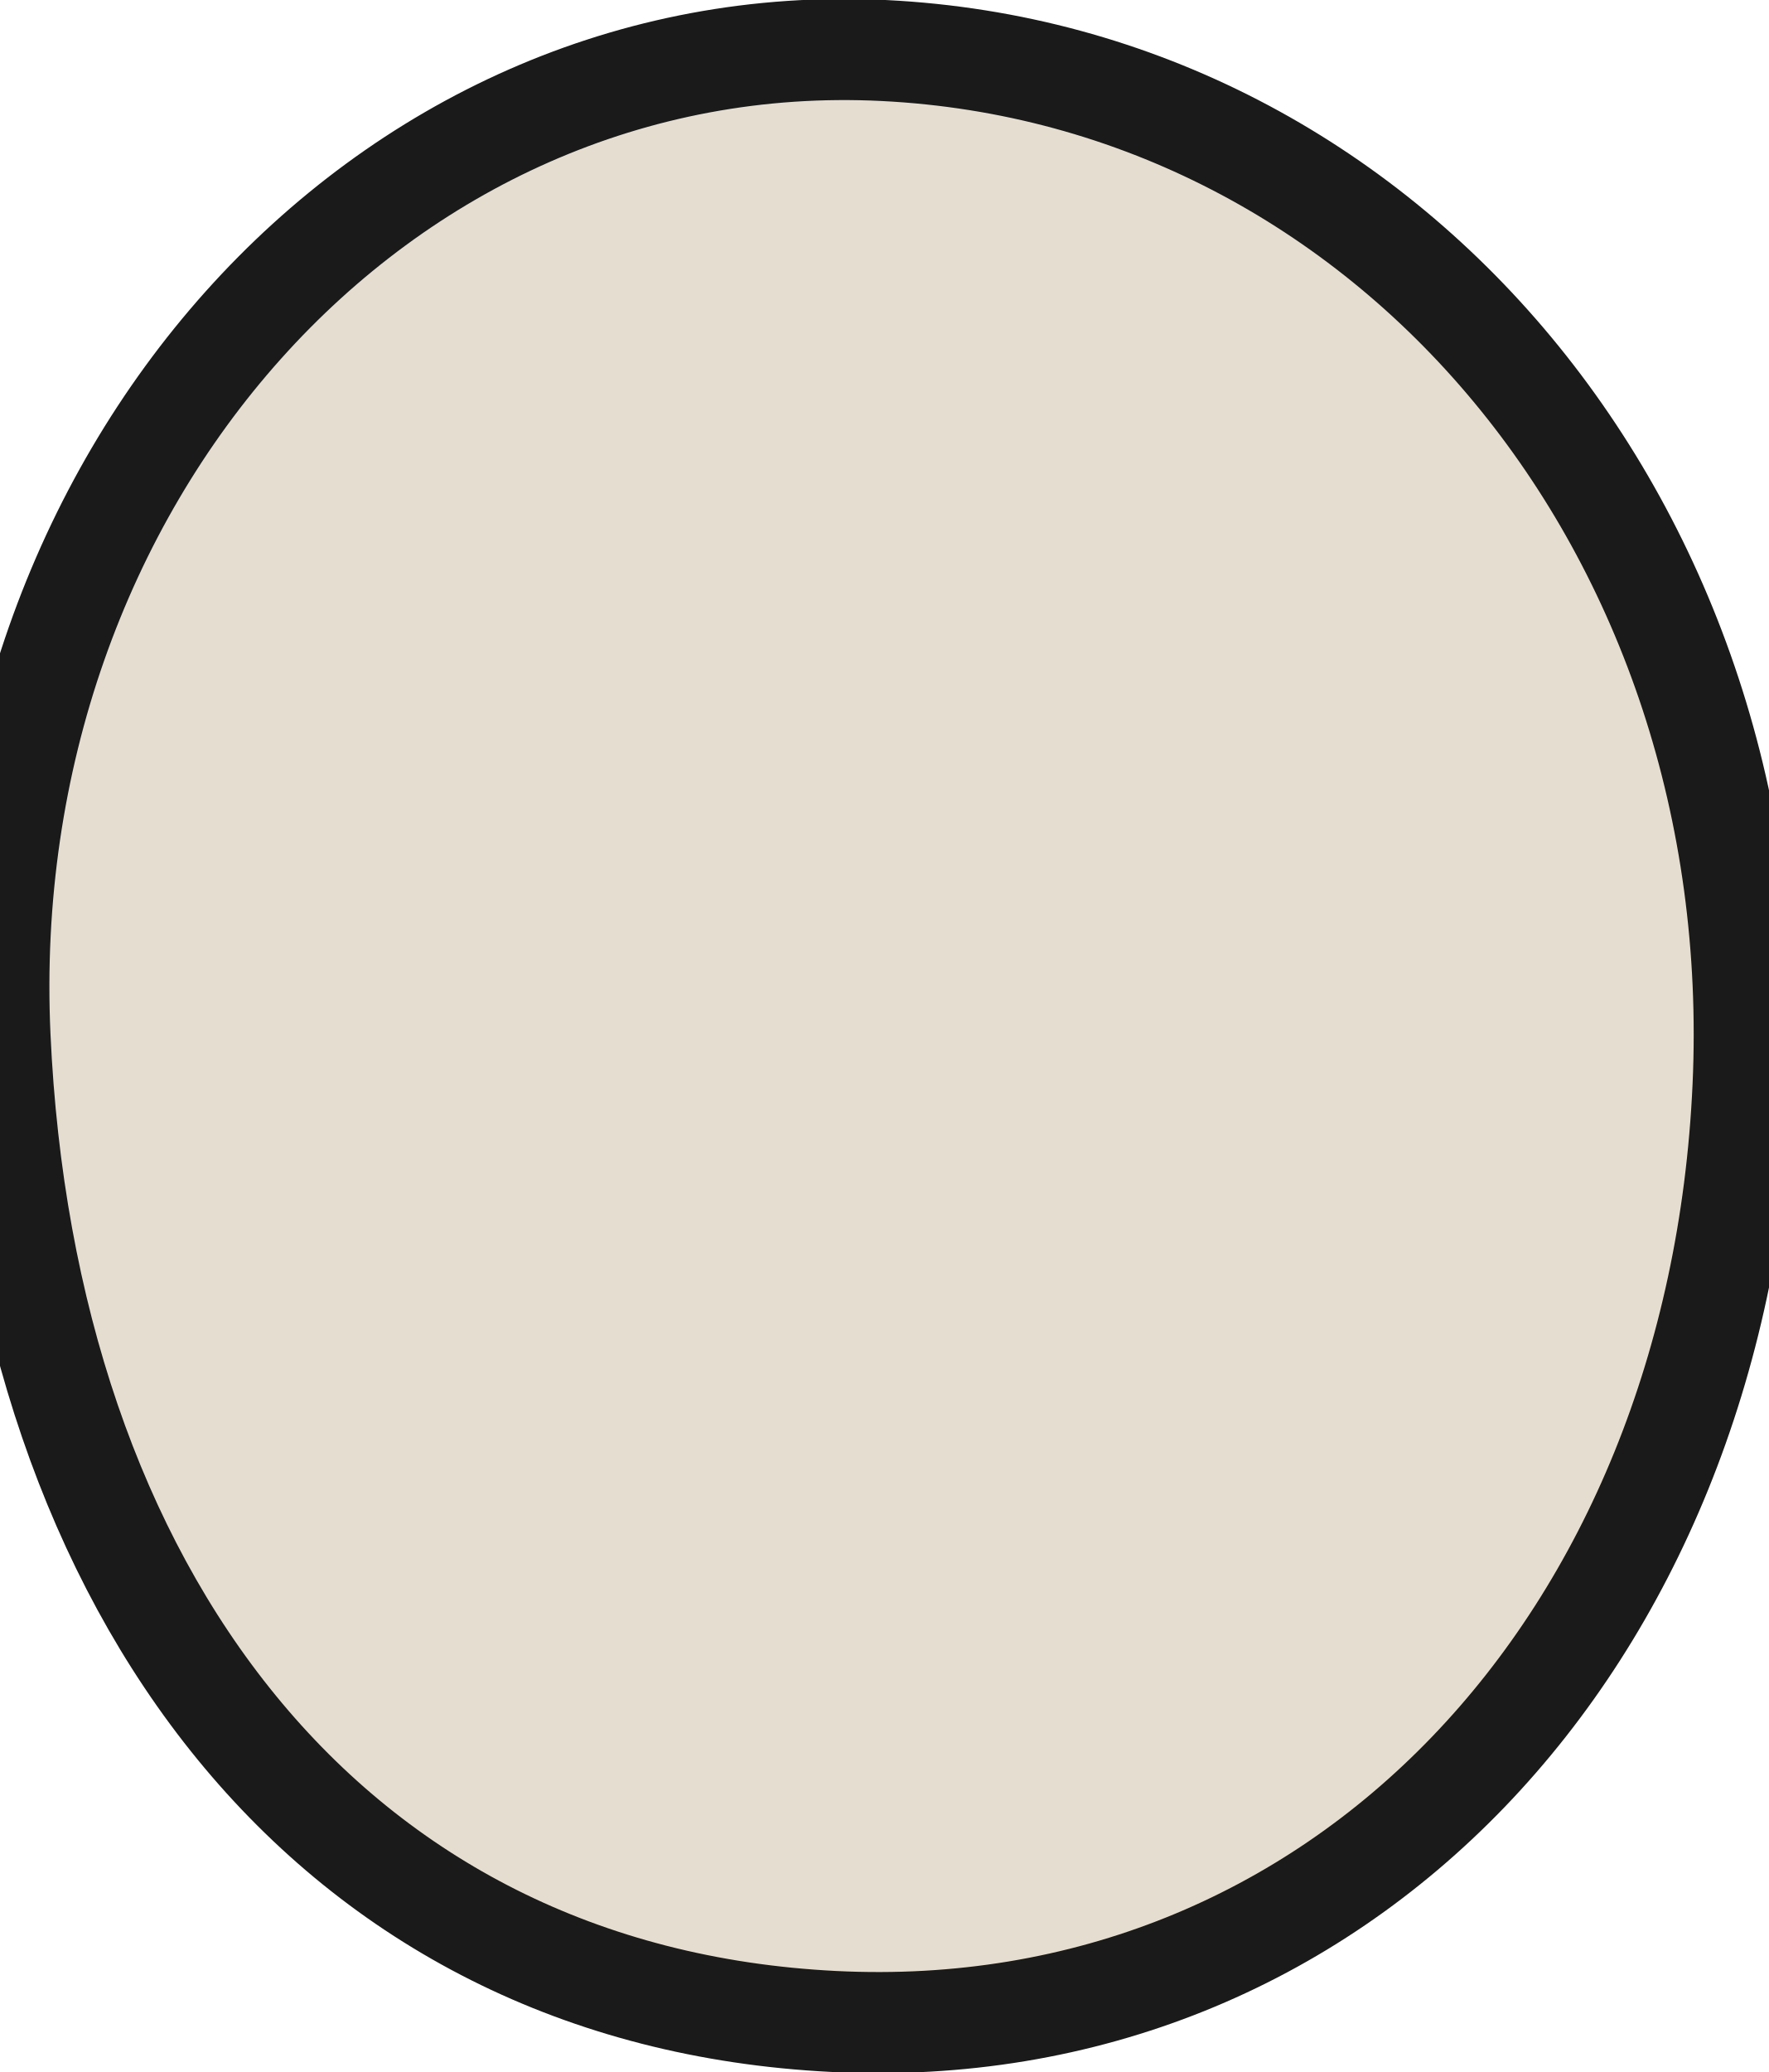
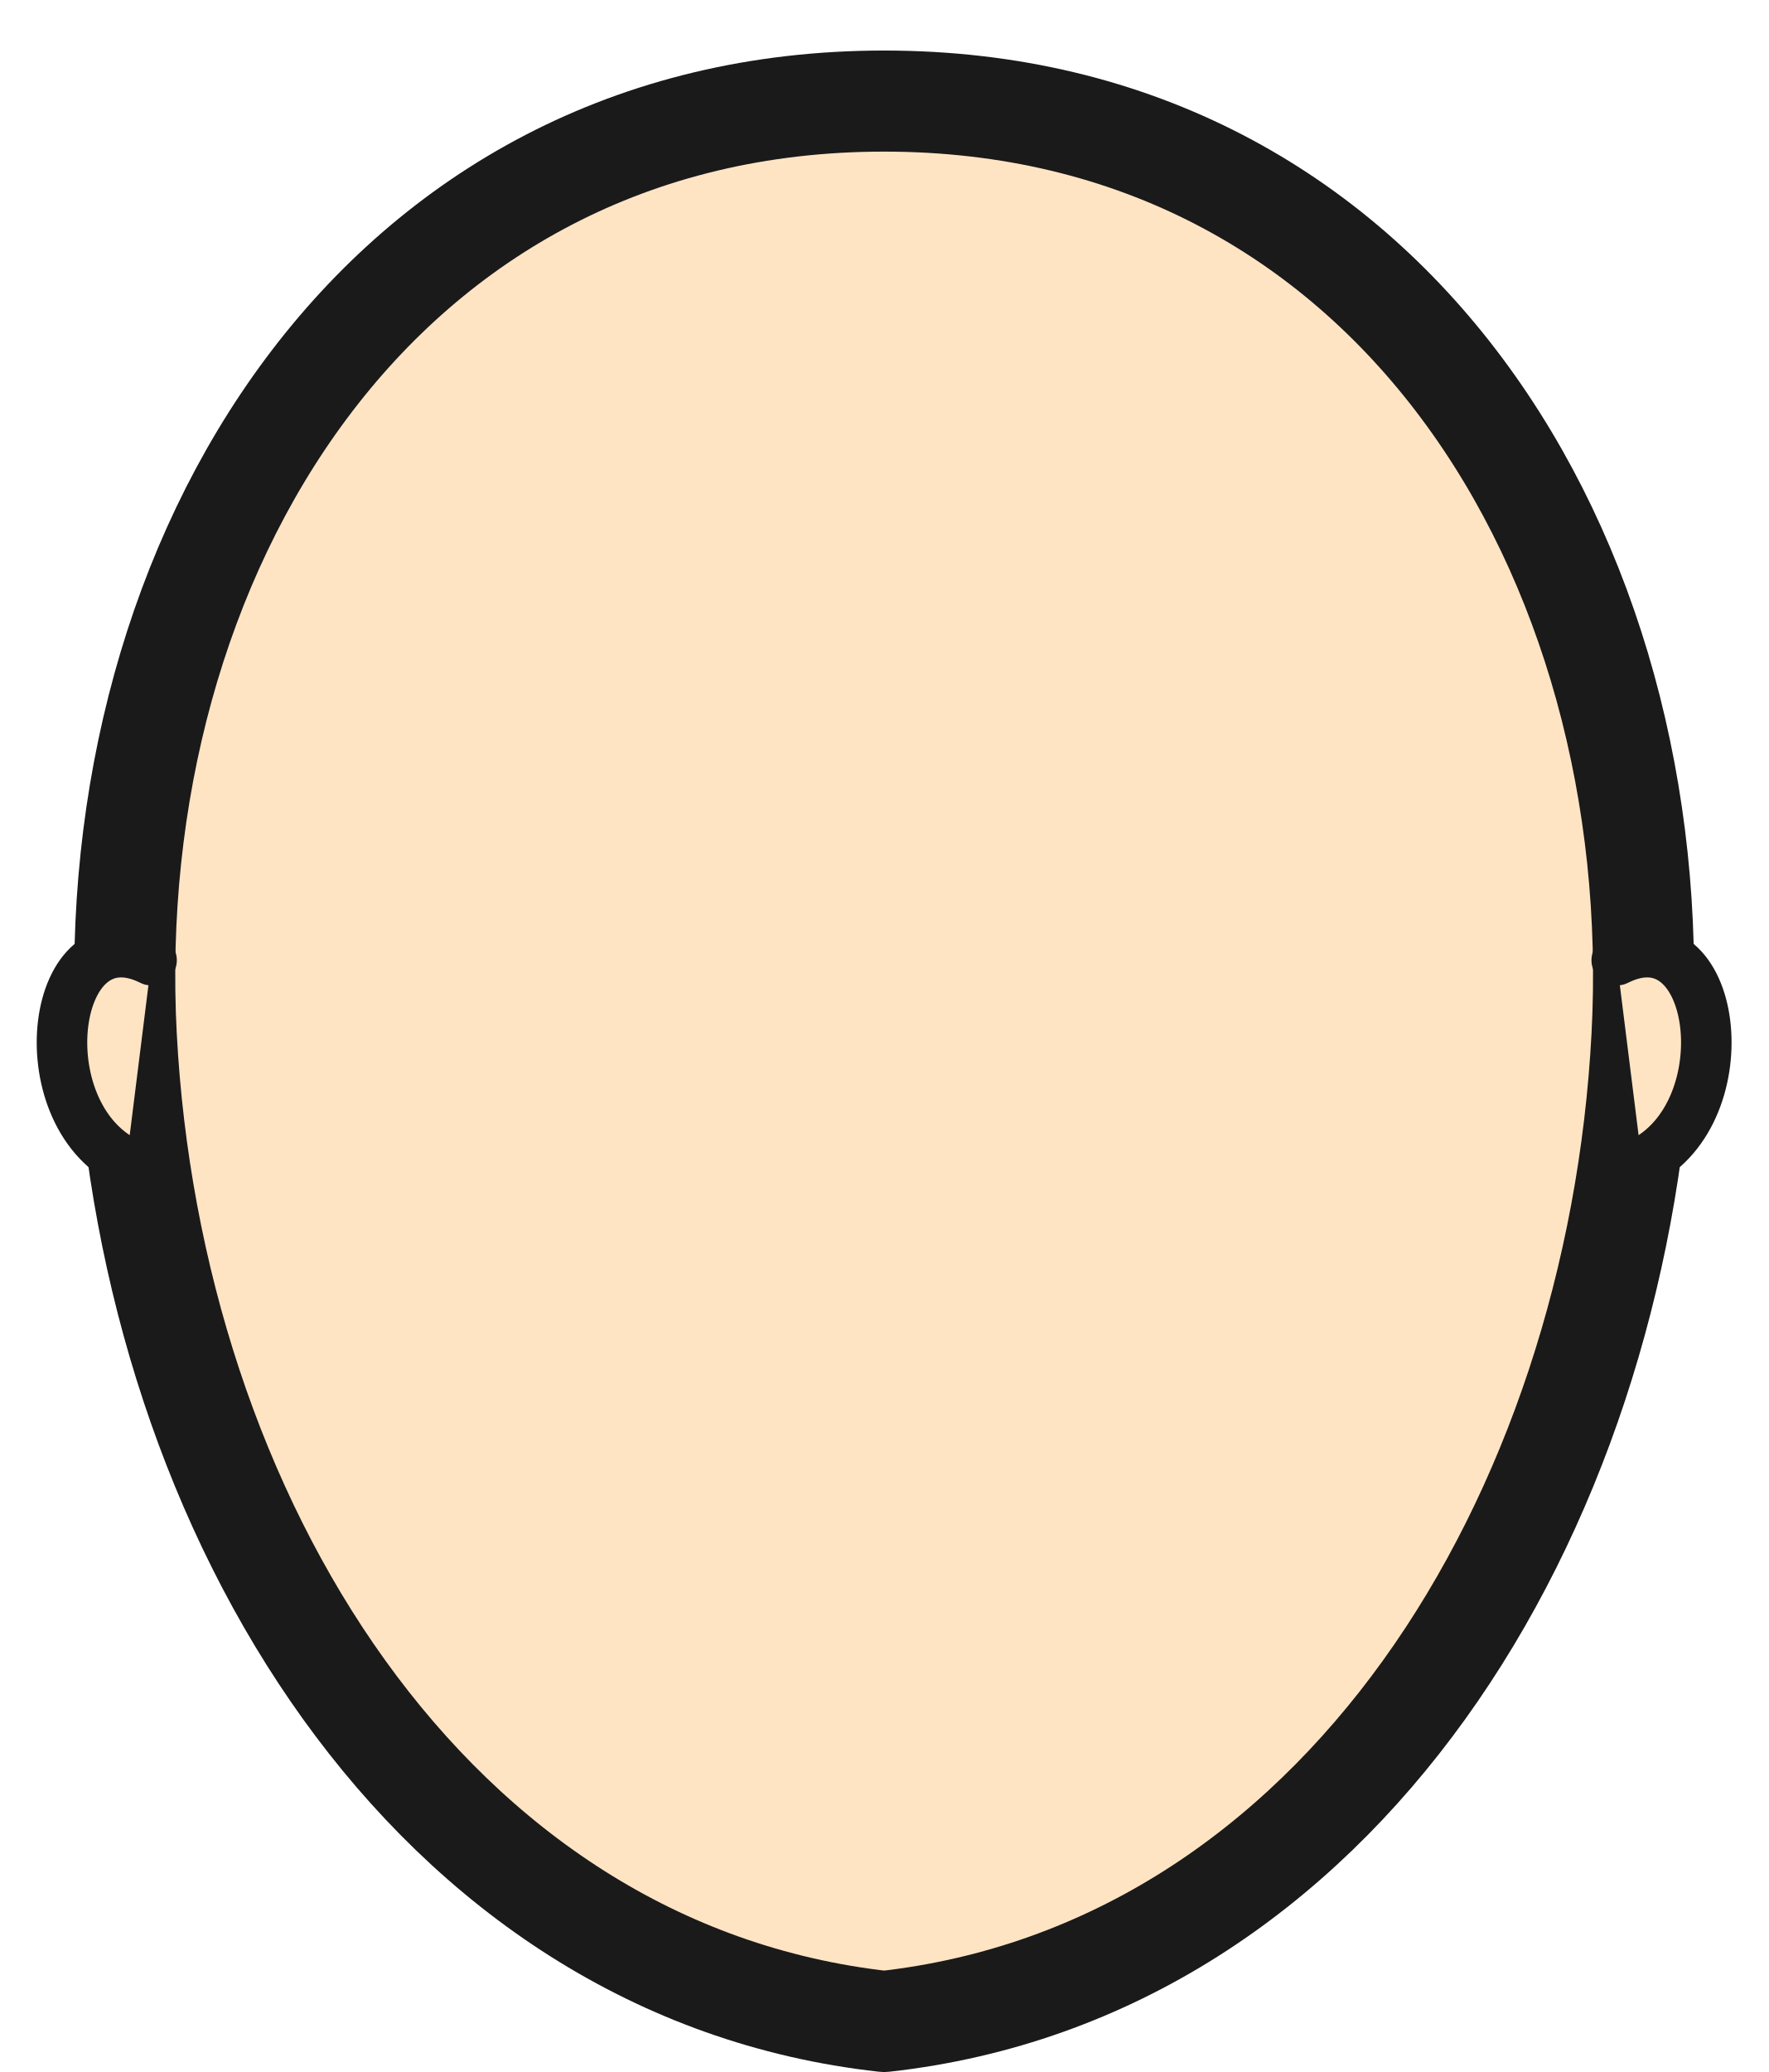
<svg xmlns="http://www.w3.org/2000/svg" viewBox="-35 -80 70 82">
  <g data-component="head-front" data-tier="1" data-attach-neck="0,0" data-attach-hair-top="0,-78" data-attach-face-center="0,-39">
-     <path d="M-35,-39 C-36,-61 -20,-79 0,-78 C20,-77 35,-59 34,-37 C33,-15 18,1 -2,0 C-22,-1 -34,-17 -35,-39 Z" stroke="#1A1A1A" stroke-width="4" fill="#E5DDD0" stroke-linecap="round" />
+     <path d="M-30,-39 C-31,-58 -20,-76 0,-76 C20,-76 31,-58 30,-39 C29,-20 18,-2 0,0 C-18,-2 -29,-20 -30,-39 Z" stroke="#1A1A1A" stroke-width="4" fill="#FFE4C4" stroke-linecap="round" stroke-linejoin="round" />
+     <path d="M-29,-42 C-33,-44 -34,-36 -30,-34" stroke="#1A1A1A" stroke-width="2" fill="#FFE4C4" stroke-linecap="round" />
+     <path d="M29,-42 C33,-44 34,-36 30,-34" stroke="#1A1A1A" stroke-width="2" fill="#FFE4C4" stroke-linecap="round" />
  </g>
</svg>
